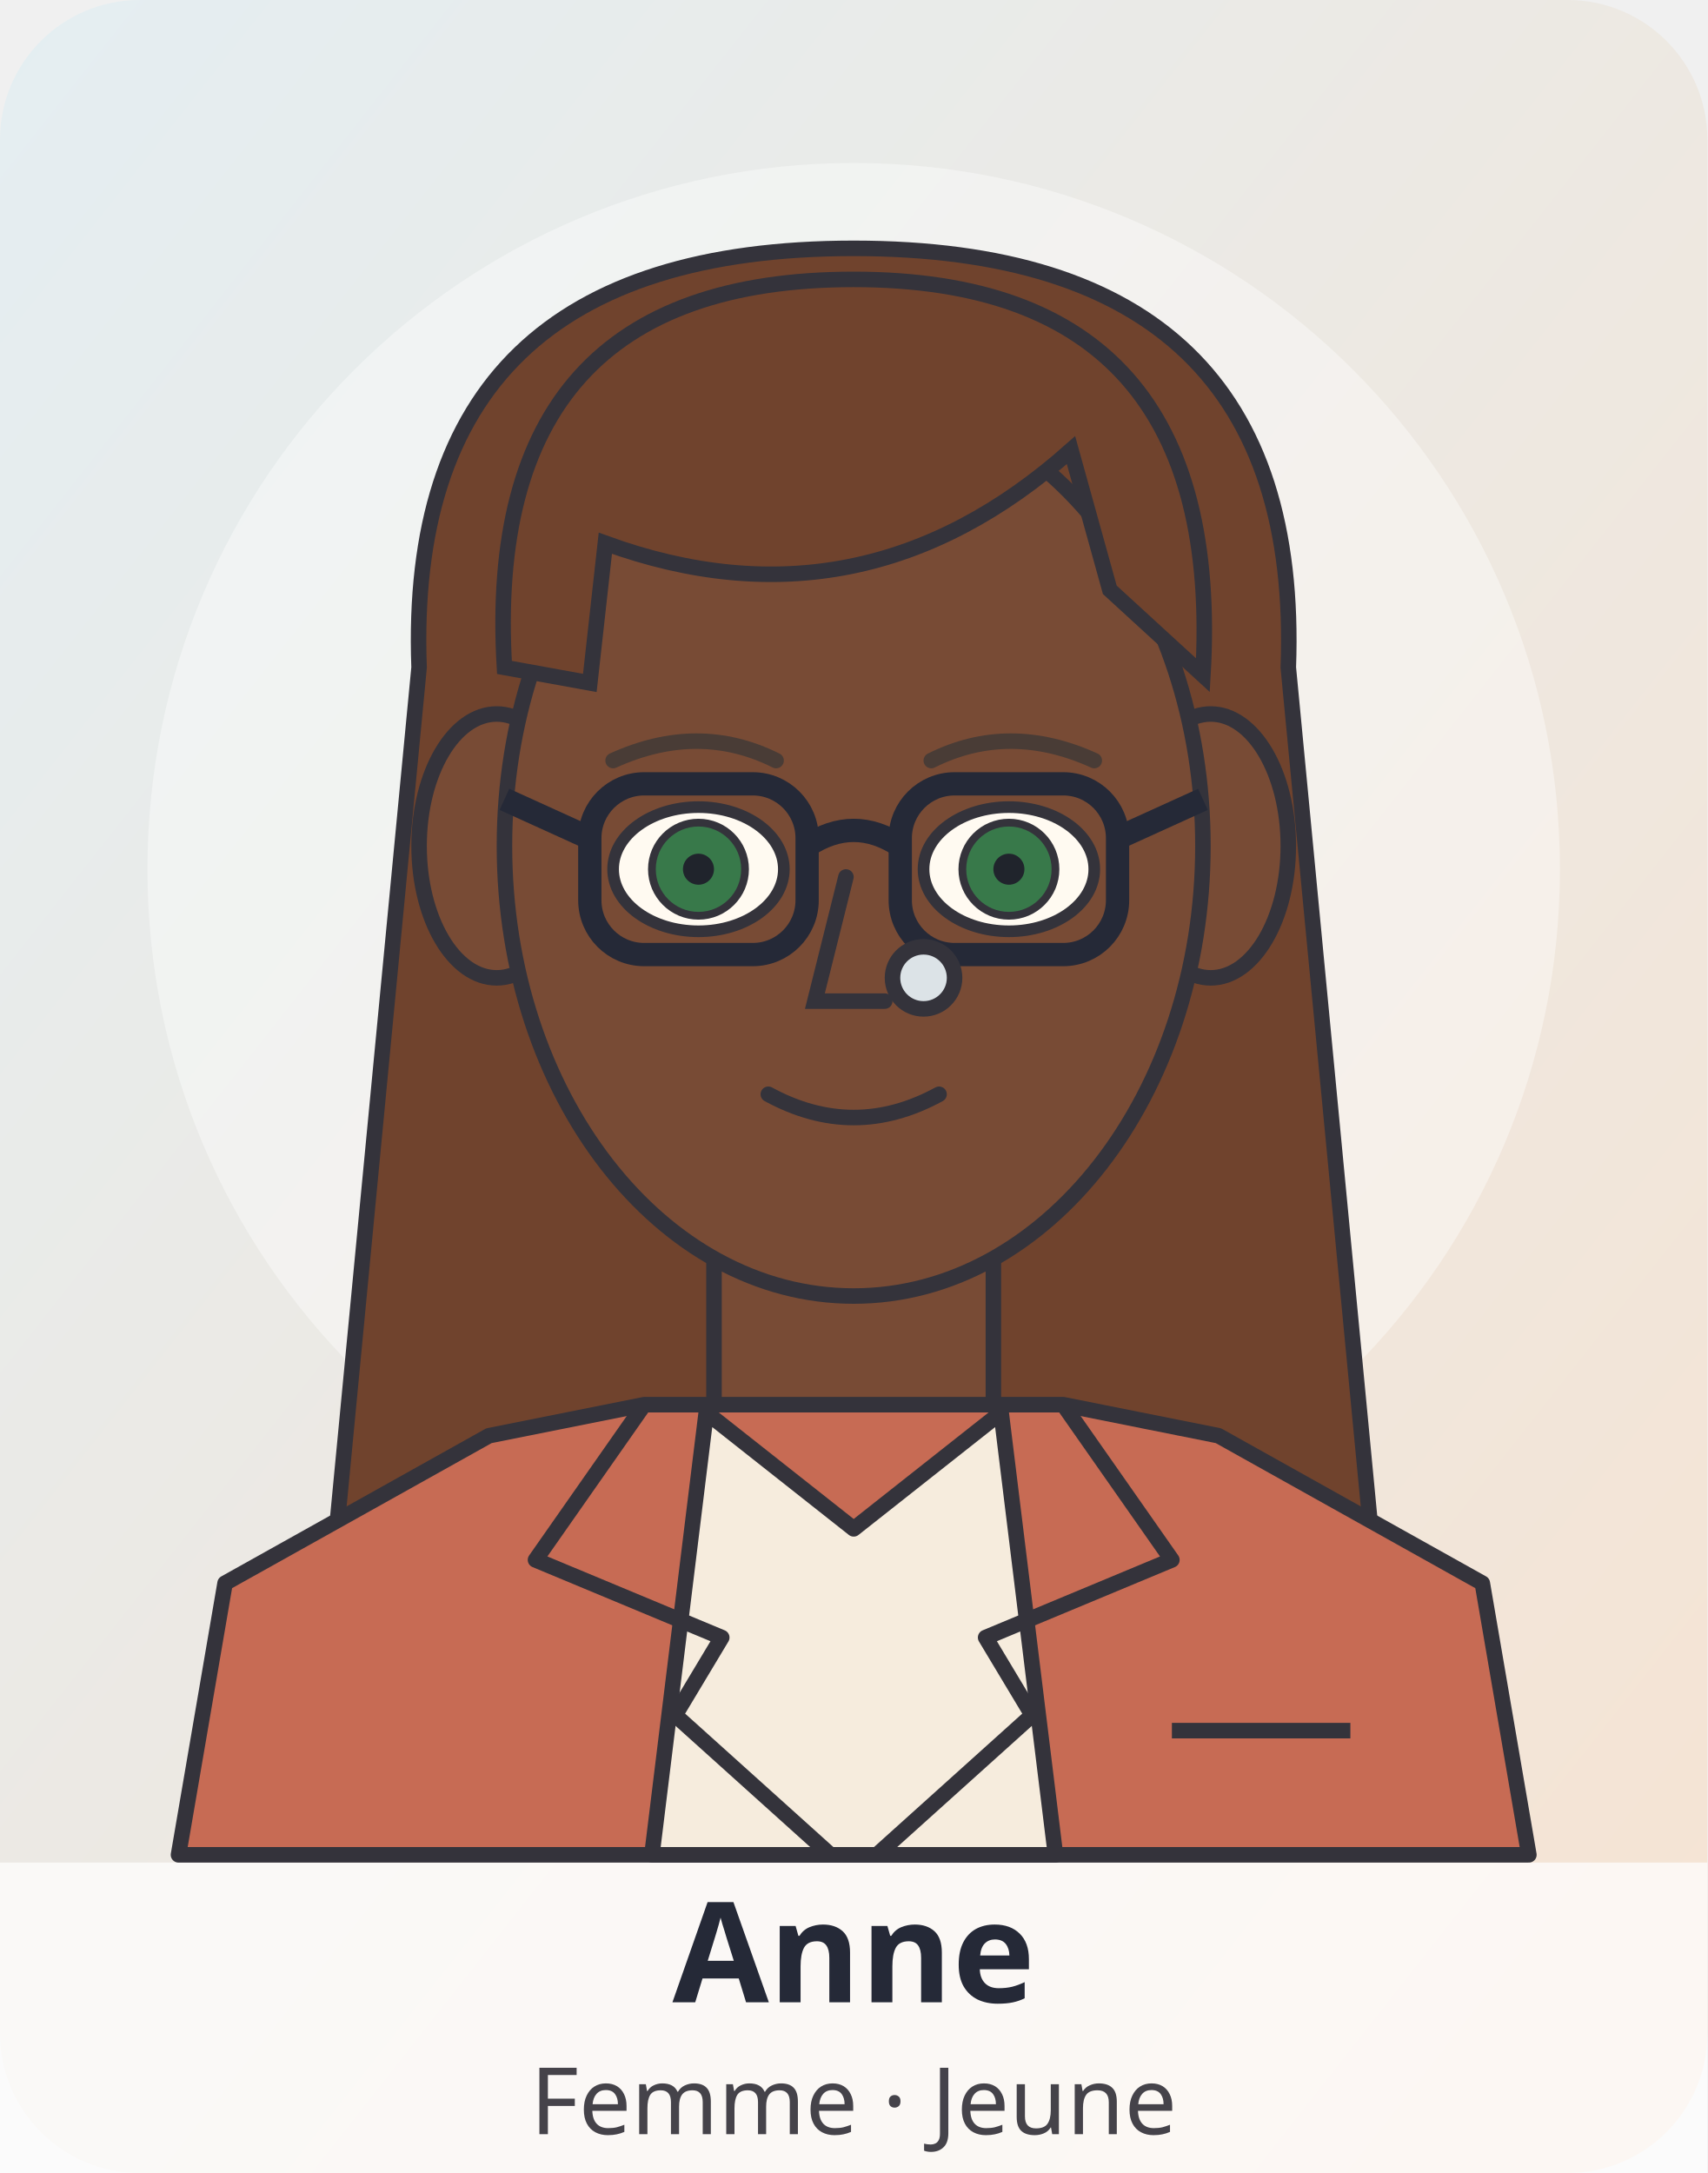
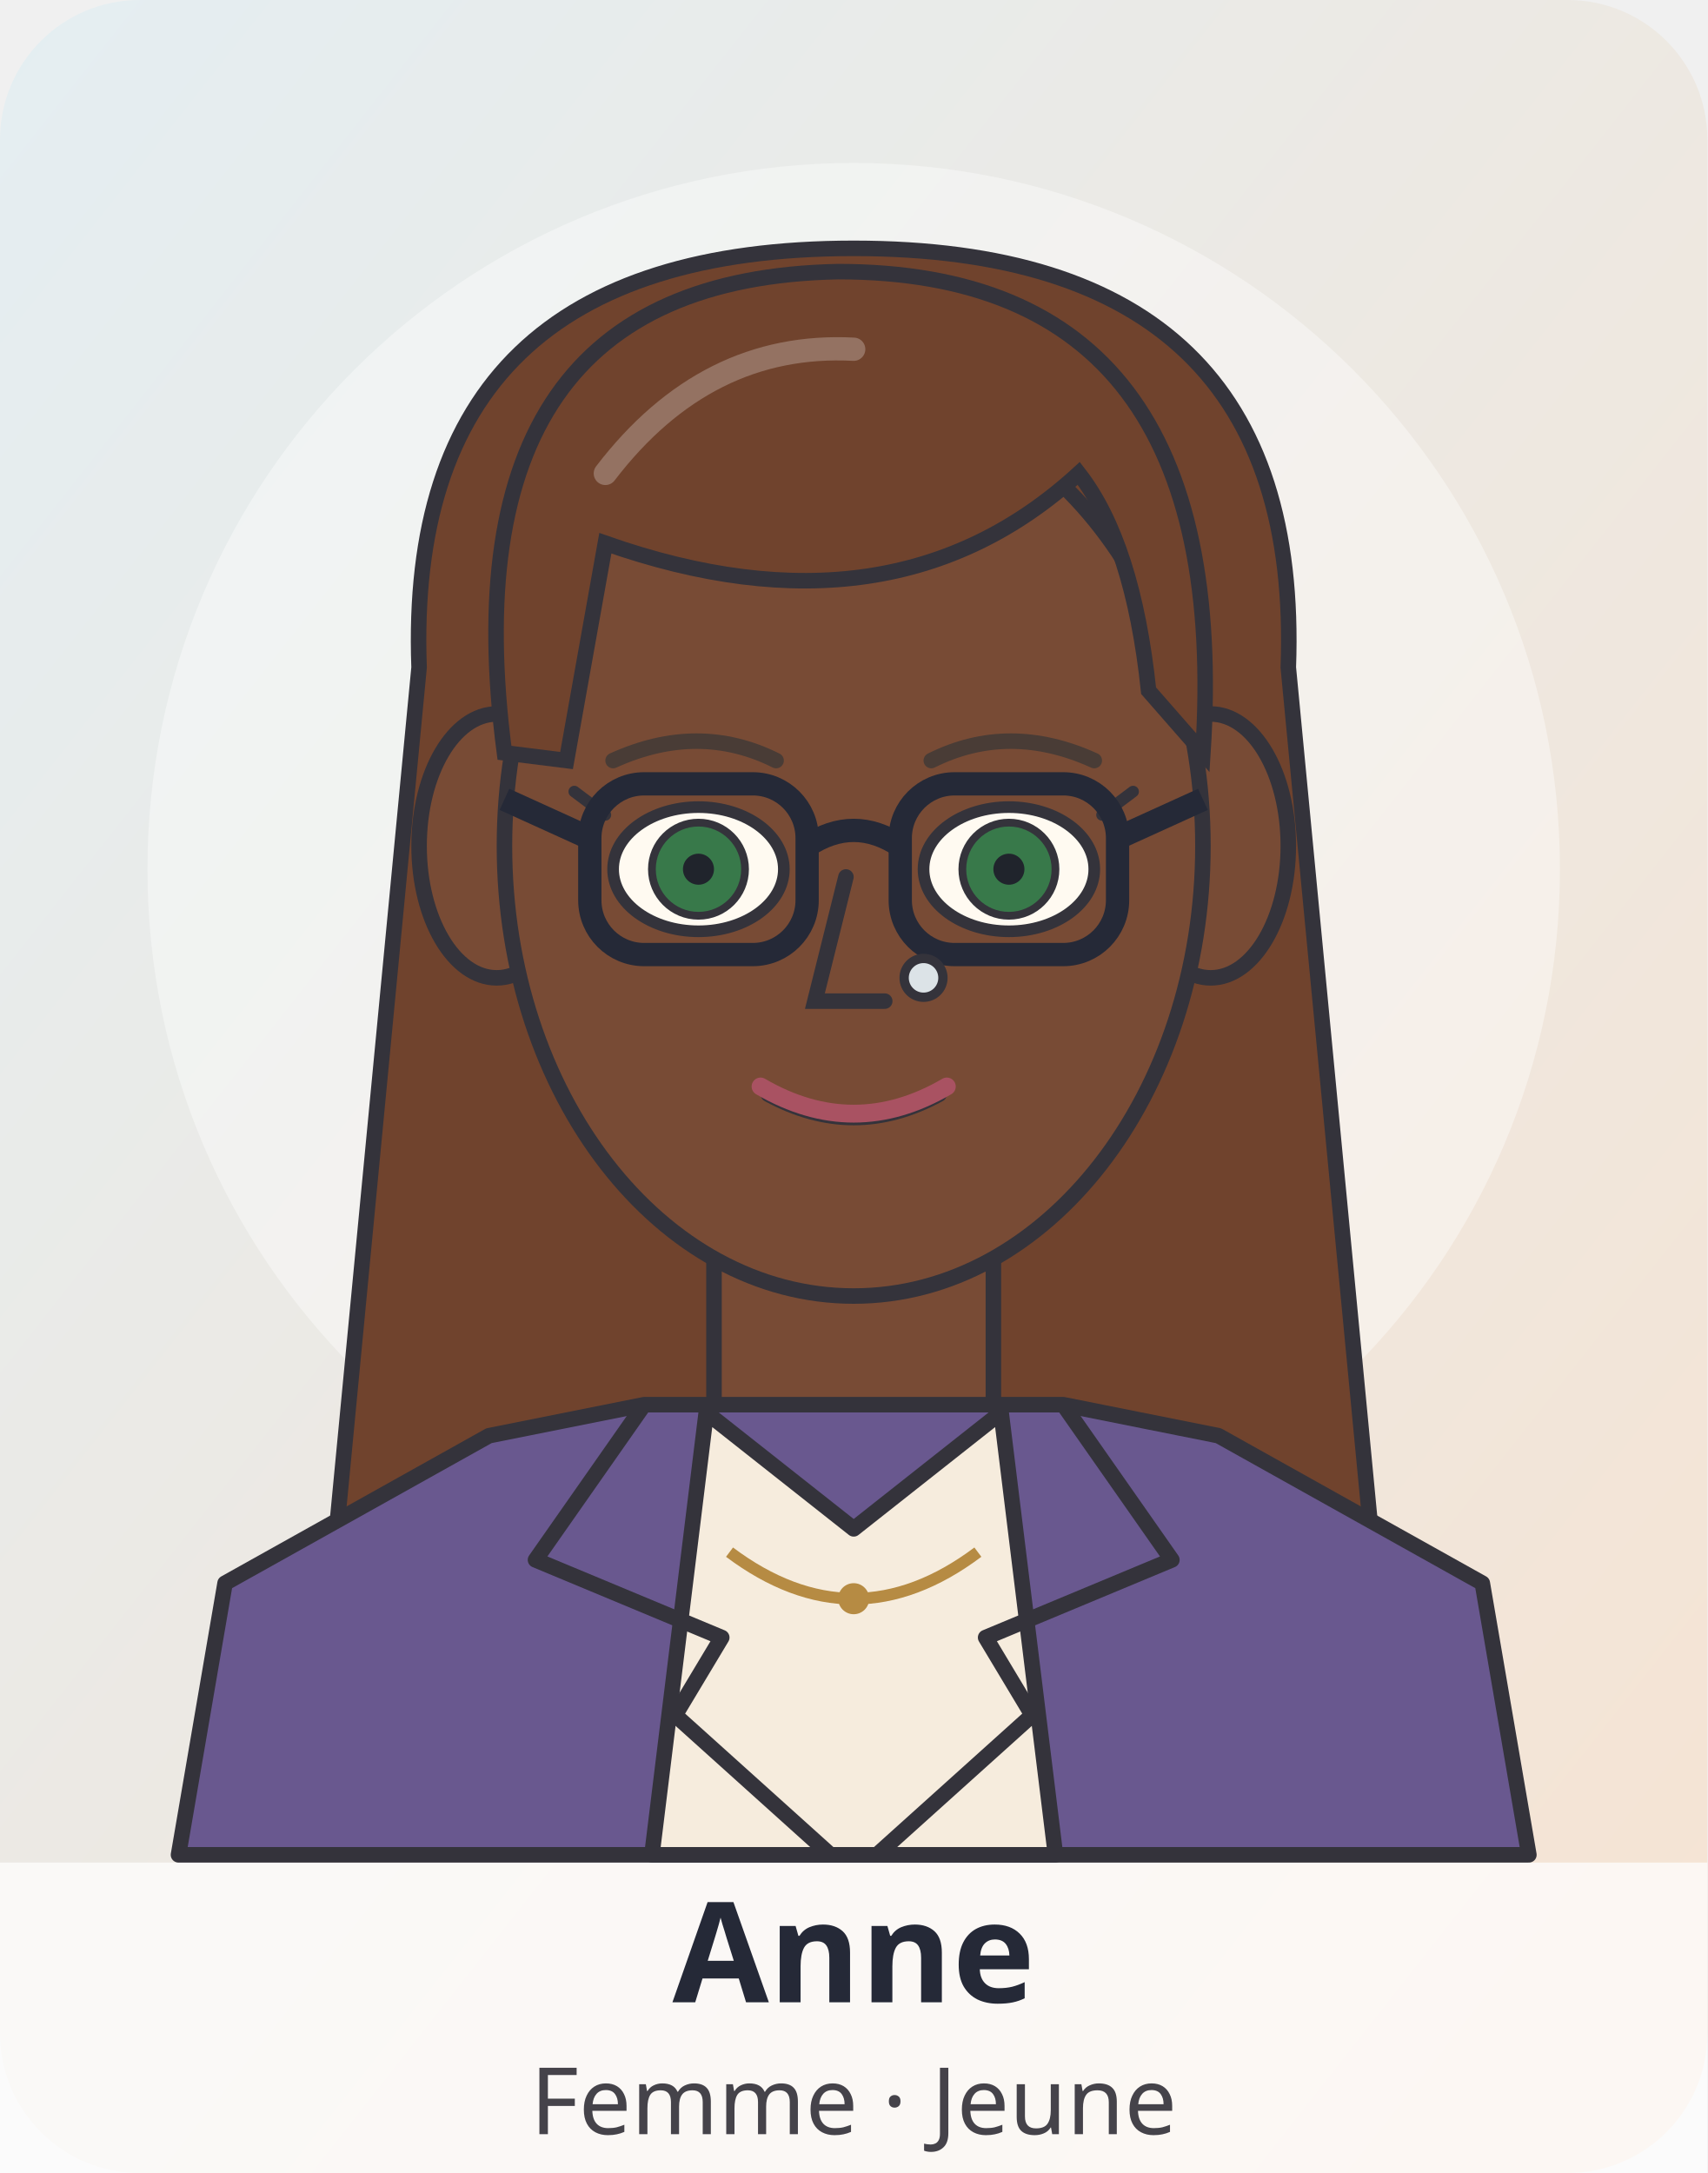
<svg xmlns="http://www.w3.org/2000/svg" viewBox="0 0 220 280" role="img" aria-labelledby="title-c12 desc-c12">
  <defs>
    <linearGradient id="fond-c12" x2="1" y2="1">
      <stop stop-color="#e4eef2" />
      <stop offset="1" stop-color="#f6e3d2" />
    </linearGradient>
  </defs>
  <rect width="220" height="280" rx="18" fill="url(#fond-c12)" />
  <circle cx="110" cy="112" r="91" fill="#fff" opacity=".38" />
  <path d="M0 240 H220 V280 H0Z" fill="#fff" opacity=".72" />
  <path d="M54 86 Q52 32 110 32 Q168 32 166 86 L177 201 Q154 213 142 195 L78 195 Q62 213 43 201Z" fill="#70432d" stroke="#34333b" stroke-width="2" />
  <path d="M92 153 V186 Q110 203 128 186 V153" fill="#784b35" stroke="#34333b" stroke-width="2" />
-   <path d="M83 181 L63 185 L29 204 L23 239 L197 239 L191 204 L157 185 L137 181Z" fill="#c76b54" stroke="#34333b" stroke-width="2" stroke-linejoin="round" />
+   <path d="M83 181 L63 185 L29 204 L23 239 L197 239 L191 204 L157 185 L137 181Z" fill="#69588f" stroke="#34333b" stroke-width="2" stroke-linejoin="round" />
  <path d="M91 182 L110 197 L129 182 L136 239 L84 239Z" fill="#f6ecdd" stroke="#34333b" stroke-width="2" stroke-linejoin="round" />
  <path d="M83 181 L69 201 L93 211 L87 221 L107 239 M137 181 L151 201 L127 211 L133 221 L113 239" fill="none" stroke="#34333b" stroke-width="2" stroke-linejoin="round" />
-   <path d="M151 223 H174" stroke="#34333b" stroke-width="2" stroke-linejoin="round" />
+   <path d="M94 200 Q110 212 126 200" fill="none" stroke="#b68b43" stroke-width="1.5" />
+   <circle cx="110" cy="206" r="2" fill="#b68b43" />
  <g fill="#784b35" stroke="#34333b" stroke-width="2">
    <ellipse cx="64" cy="109" rx="10" ry="17" />
    <ellipse cx="156" cy="109" rx="10" ry="17" />
    <ellipse cx="110" cy="109" rx="45" ry="58" />
  </g>
-   <path d="M65 86 Q62 36 110 36 Q158 36 155 87 L143 76 L138 58 Q111 82 78 70 L76 88Z" fill="#70432d" stroke="#34333b" stroke-width="2" />
+   <path d="M65 97 Q57 36 108 35 Q159 35 155 97 L148 89 Q146 70 139 61 Q115 83 78 70 L73 98Z" fill="#70432d" stroke="#34333b" stroke-width="2" />
+   <path d="M78 61 Q91 44 110 45" fill="none" stroke="#fff" stroke-opacity=".25" stroke-width="3" stroke-linecap="round" />
  <g fill="#fffaf1" stroke="#34333b" stroke-width="1.5">
    <ellipse cx="90" cy="112" rx="11" ry="8" />
    <ellipse cx="130" cy="112" rx="11" ry="8" />
  </g>
  <g fill="#38794a" stroke="#34333b" stroke-width="1">
    <circle cx="90" cy="112" r="6" />
    <circle cx="130" cy="112" r="6" />
  </g>
  <g fill="#20242c">
    <circle cx="90" cy="112" r="2" />
    <circle cx="130" cy="112" r="2" />
  </g>
  <path d="M79 98 Q90 93 100 98 M120 98 Q130 93 141 98" fill="none" stroke="#493c36" stroke-width="2" stroke-linecap="round" />
  <path d="M109 113 L105 129 L114 129 M99 141 Q110 147 121 141" fill="none" stroke="#34333b" stroke-width="2" stroke-linecap="round" />
+   <path d="M98 140 Q110 147 122 140" fill="none" stroke="#a95262" stroke-width="2.3" stroke-linecap="round" />
+   <path d="M78 105 L74 102 M142 105 L146 102" fill="none" stroke="#34333b" stroke-width="1.5" stroke-linecap="round" />
  <g fill="none" stroke="#252937" stroke-width="3">
    <rect x="76" y="101" width="28" height="22" rx="7" />
    <rect x="116" y="101" width="28" height="22" rx="7" />
    <path d="M104 109 Q110 105 116 109 M76 108 L65 103 M144 108 L155 103" />
  </g>
-   <circle cx="119" cy="126" r="4" fill="#dce3e7" stroke="#34333b" stroke-width="2" />
+   <circle cx="119" cy="126" r="2.5" fill="#dce3e7" stroke="#34333b" stroke-width="1.2" />
  <text x="110" y="258" text-anchor="middle" font-family="sans-serif" font-size="18" font-weight="700" fill="#252937">Anne</text>
  <text x="110" y="275" text-anchor="middle" font-family="sans-serif" font-size="12" fill="#45434a">Femme · Jeune</text>
</svg>
